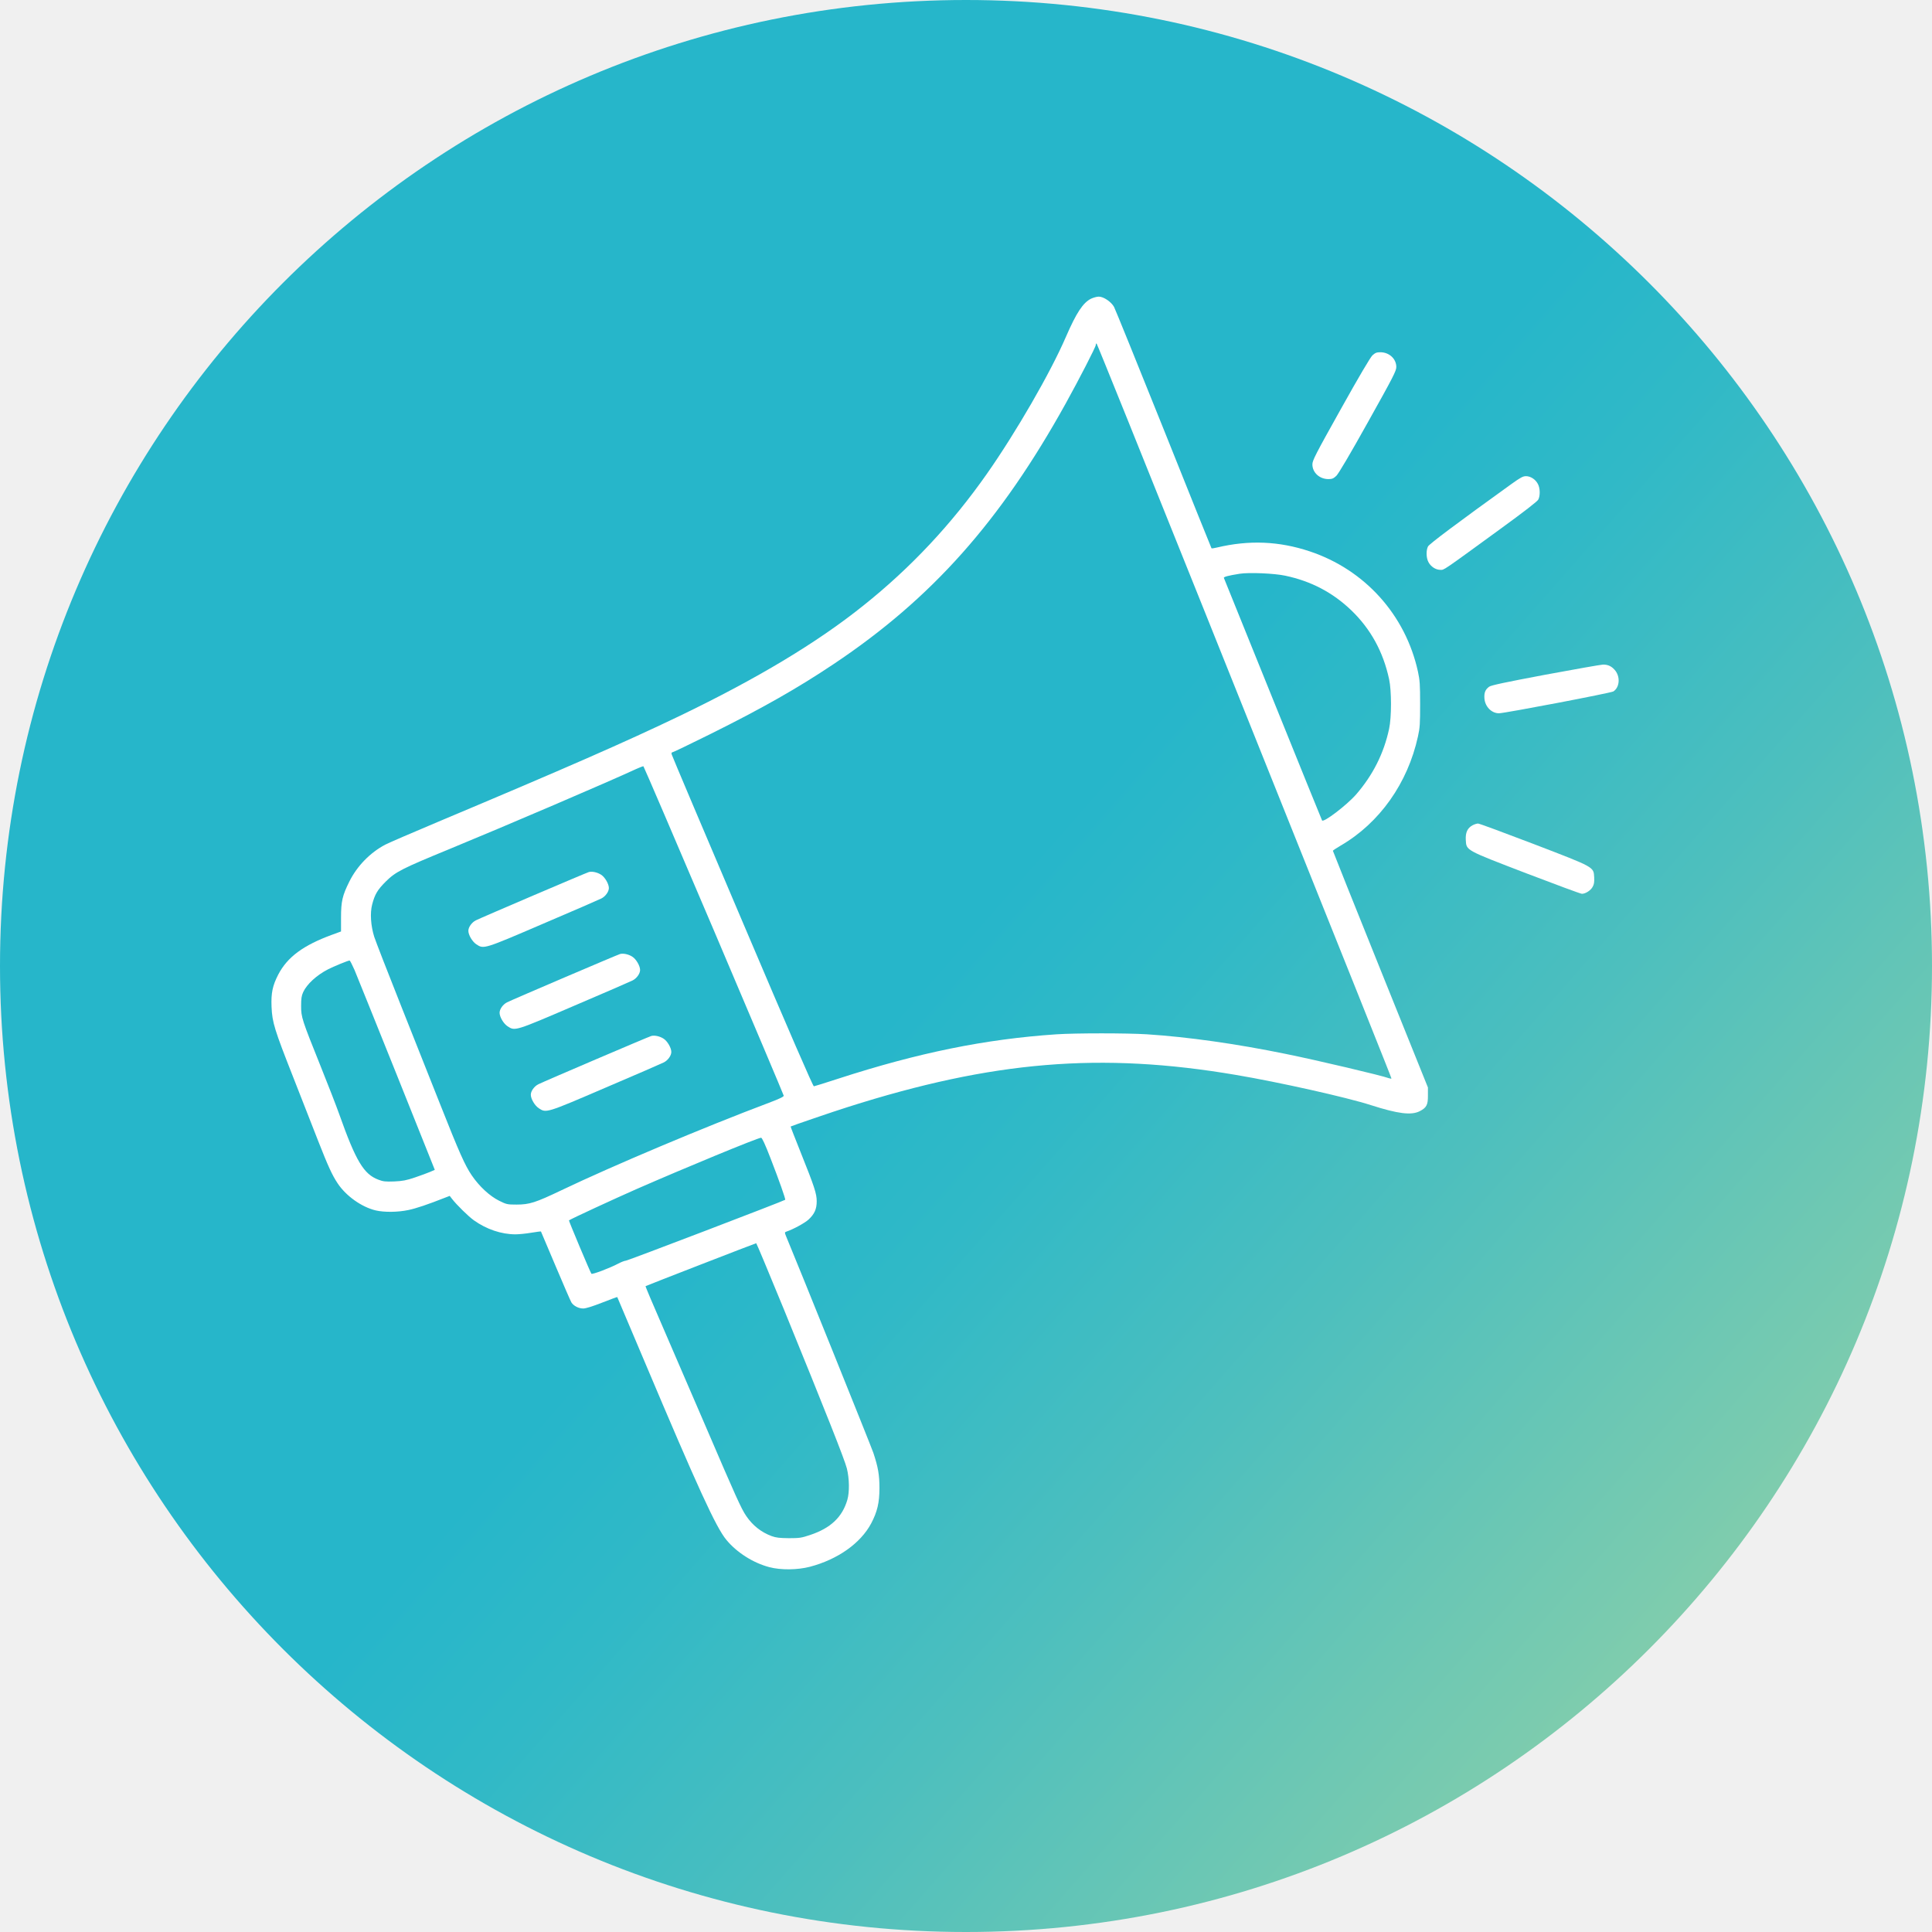
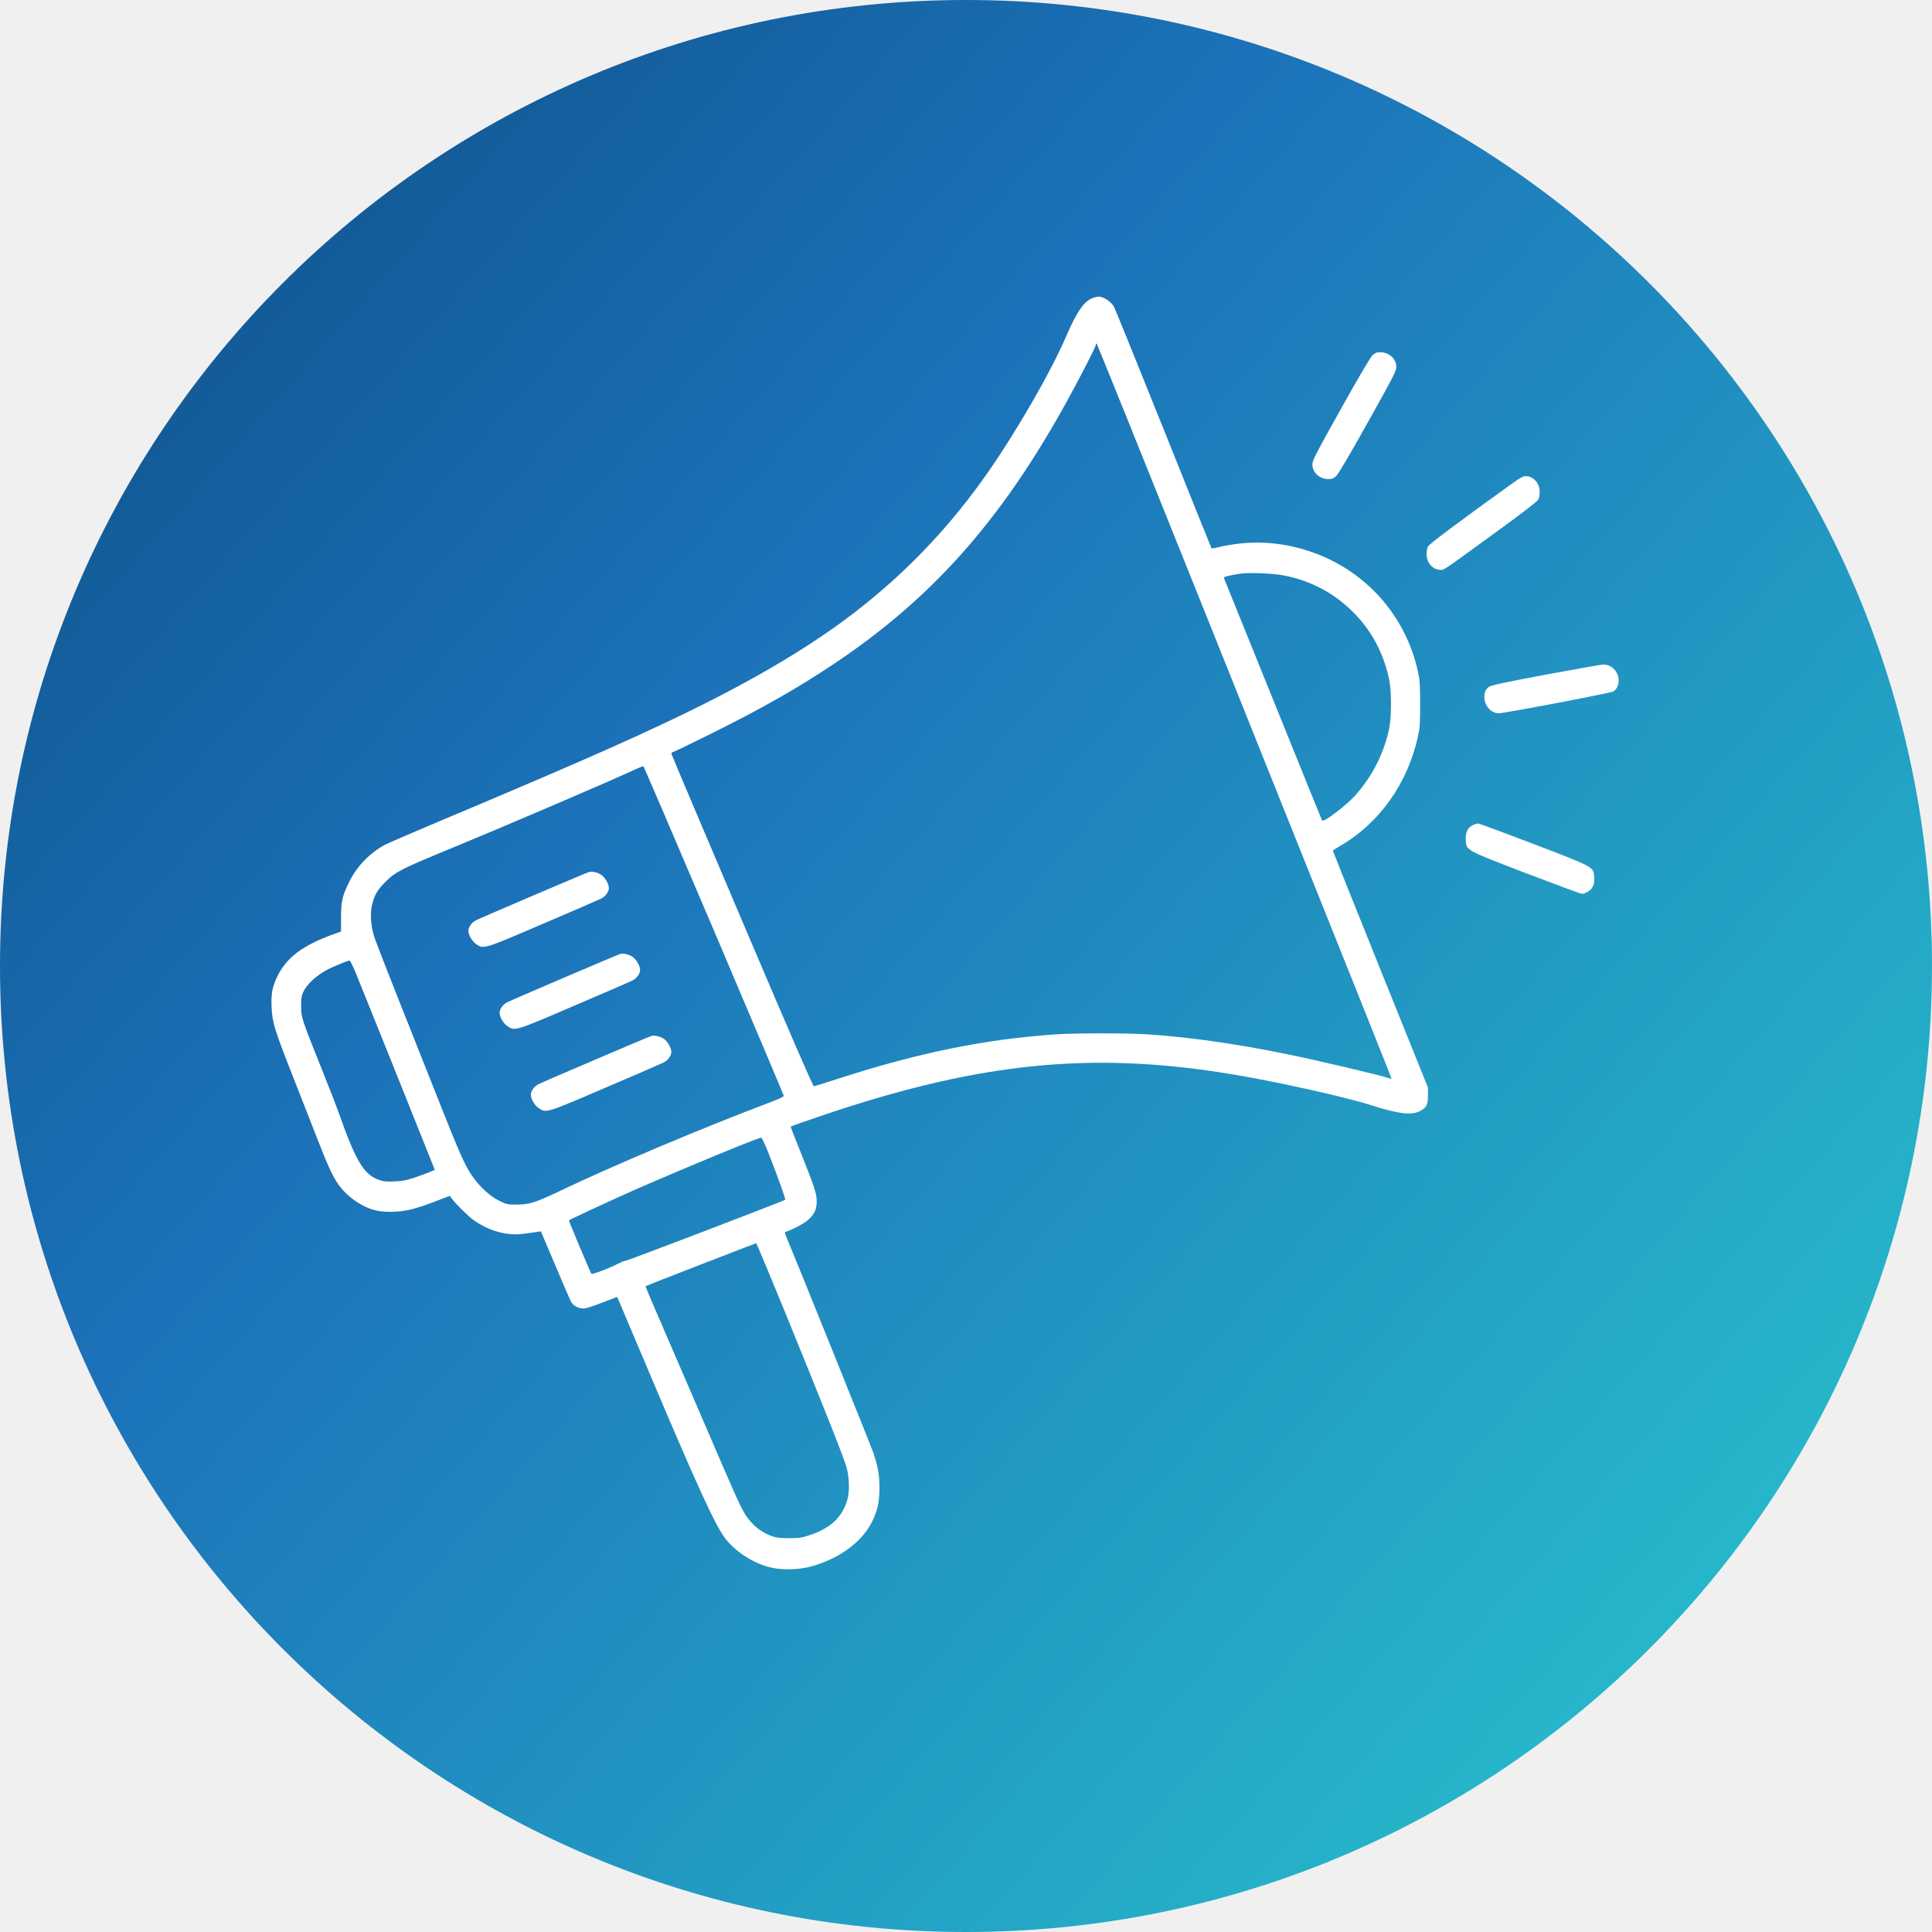
<svg xmlns="http://www.w3.org/2000/svg" width="1980" height="1980" viewBox="0 0 1980 1980" fill="none">
  <g clip-path="url(#clip0_12_9)">
    <path d="M1980 990C1980 443.238 1536.76 0 990 0C443.238 0 0 443.238 0 990C0 1536.76 443.238 1980 990 1980C1536.76 1980 1980 1536.76 1980 990Z" fill="url(#paint0_linear_12_9)" />
    <path d="M1118.2 306.1C1109.9 310.2 1103.1 320.6 1092.5 345C1076.8 381.5 1041.3 443 1011.4 485.6C975.199 537.2 933.499 581.8 884.699 620.7C837.399 658.6 776.299 695.3 696.799 733.6C640.799 760.5 580.999 786.7 449.499 842C423.099 853.1 398.599 863.7 394.899 865.6C379.299 873.8 365.9 887.6 358 903.5C350.9 917.8 349.5 923.7 349.5 940.5V954.6L340.5 957.9C310.7 968.8 294.6 980.8 285.2 998.7C279.3 1010.1 277.7 1017.8 278.3 1032C279 1047.9 281.2 1055 300.7 1104.5C309.8 1127.6 321.199 1156.7 325.999 1169.1C336.199 1195.1 340.4 1204.3 346 1212.7C354.6 1225.7 370.699 1237.1 385.099 1240.5C393.799 1242.5 407.599 1242.4 418.499 1240.1C426.299 1238.5 438.499 1234.4 456.199 1227.4L460.899 1225.6L463.199 1228.6C467.999 1234.8 479.799 1246.4 485.599 1250.6C498.499 1259.8 513.799 1265 528.299 1265C531.699 1265 538.799 1264.3 544.199 1263.4C549.599 1262.5 554.199 1261.9 554.399 1262.1C554.499 1262.3 561.299 1278.2 569.399 1297.5C577.499 1316.7 584.799 1333.5 585.599 1334.8C587.899 1338.4 592.999 1341 597.699 1341C600.399 1341 607.099 1338.9 617.099 1335C625.499 1331.7 632.499 1329.1 632.599 1329.3C632.699 1329.4 644.999 1358.5 659.999 1394C715.099 1524.5 733.699 1565.2 744.399 1578.1C755.099 1591.1 771.999 1601.8 788.499 1606.1C800.299 1609.2 817.299 1609 829.999 1605.7C858.499 1598.2 881.899 1581.7 892.799 1561.3C899.099 1549.3 901.299 1540.1 901.299 1525C901.299 1511.4 899.899 1503.5 894.999 1488.8C892.799 1482.3 817.199 1294.6 805.499 1266.7C804.099 1263.2 804.099 1262.9 805.699 1262.3C813.099 1259.8 824.599 1253.5 828.599 1249.9C834.699 1244.2 836.999 1239.2 836.999 1231.1C836.999 1223.4 834.799 1216.5 820.399 1180.6C814.699 1166.3 810.099 1154.6 810.299 1154.5C811.099 1153.9 854.299 1139.1 868.999 1134.5C1017.4 1087.3 1128.2 1078.1 1266.5 1101.6C1311 1109.1 1380.6 1124.7 1405 1132.6C1432.8 1141.5 1446.3 1143.2 1455 1138.8C1462 1135.2 1463.5 1132.3 1463.4 1122.7V1114.5L1414.7 993.6C1387.9 927 1366 872.3 1366 871.9C1366 871.6 1369.5 869.2 1373.8 866.7C1413.8 843.5 1442.7 802.7 1453.2 754.7C1455.2 745.8 1455.4 741.6 1455.4 721.5C1455.4 701.5 1455.1 697.2 1453.2 688.4C1440.5 630.2 1398.7 583.8 1342.1 565C1310.8 554.6 1280.2 553.3 1247.3 561.1C1244.4 561.8 1241.8 562.2 1241.6 561.9C1241.4 561.7 1219.3 506.8 1192.6 440C1165.8 373.2 1142.9 316.7 1141.7 314.5C1138.8 309.3 1131 304 1126.1 304C1124.1 304 1120.6 305 1118.2 306.1ZM1233 622.7C1395.9 1029 1426 1104.4 1426 1105.2C1426 1105.6 1424.8 1105.5 1423.4 1105C1416.3 1102.3 1350.7 1086.8 1317.7 1080.1C1266.9 1069.7 1217.3 1062.7 1175.5 1060C1154.9 1058.7 1102.5 1058.7 1082.8 1060C1009.9 1064.9 941.299 1078.8 858.999 1105.5C846.099 1109.7 834.899 1113.2 834.099 1113.3C833.199 1113.4 809.499 1058.9 760.899 944.5C721.299 851.5 688.699 774.5 688.399 773.2C687.999 771.8 688.199 771 689.099 771C689.799 771 706.999 762.7 727.399 752.6C780.999 726 817.899 705 854.599 680.4C954.999 613.3 1025.3 534.2 1092.2 413.5C1106.1 388.4 1123 355.5 1123 353.6C1123 352.7 1123.3 352 1123.8 352C1124.2 352 1173.3 473.8 1233 622.7ZM1317.2 590C1343.7 595.6 1365.8 607.2 1384.9 625.5C1404.7 644.6 1417.5 667.8 1423.6 696C1426.2 707.9 1426.2 735.1 1423.6 747C1418.2 772.2 1407 794.3 1389.9 814.1C1380.2 825.2 1356.3 843.4 1354.9 840.8C1354.5 840.1 1331.8 784.1 1304.5 716.5C1277.2 648.8 1254.6 593 1254.3 592.3C1253.8 591.2 1258.6 589.9 1270.5 588C1280.2 586.5 1306.1 587.6 1317.2 590ZM731.599 953.5C770.899 1045.9 803.099 1122.1 803.199 1122.9C803.399 1123.9 798.899 1126.1 787.999 1130.2C722.799 1154.7 627.899 1194.7 574.999 1220C548.799 1232.5 542.599 1234.5 529.399 1234.5C519.799 1234.5 519.099 1234.3 511.599 1230.6C501.899 1225.8 491.199 1215.9 483.499 1204.6C476.499 1194.3 470.699 1181.3 450.999 1131.5C442.199 1109.5 424.099 1063.8 410.699 1030C397.199 996.1 384.999 964.6 383.499 960C379.999 948.7 379.099 935.9 381.399 927C384.099 916.6 386.799 912 395.399 903.4C405.499 893.4 412.099 890.1 460.499 870.2C518.499 846.3 624.299 801 651.999 788.1C655.599 786.5 658.899 785.2 659.399 785.3C659.799 785.5 692.299 861.2 731.599 953.5ZM363.3 994C365.5 999.2 384.899 1047.5 406.499 1101.2L445.599 1198.9L440.799 1201C438.199 1202.1 431.199 1204.7 425.299 1206.7C416.399 1209.7 412.699 1210.4 403.999 1210.8C394.999 1211.1 392.699 1210.9 387.799 1209C372.799 1203.4 364.7 1189.9 347.7 1142C344.7 1133.5 336.099 1111.4 328.699 1093C309.3 1044.7 308.6 1042.5 308.6 1031C308.6 1023.3 309 1020.6 310.7 1016.8C314.5 1008.6 324.4 999.5 336 993.5C341.5 990.6 357.4 984.1 358.3 984.4C358.8 984.5 361 988.8 363.3 994ZM789.799 1187.4C798.499 1209.8 805.299 1229 804.699 1229.6C803.599 1230.7 643.199 1292 641.399 1292C640.199 1292 636.699 1293.4 633.599 1295C625.199 1299.5 606.899 1306.4 606.099 1305.4C604.999 1304.1 582.699 1251 583.099 1250.7C585.499 1249 628.999 1228.9 651.899 1218.8C702.599 1196.6 776.499 1166.1 779.999 1166C780.999 1166 784.099 1172.6 789.799 1187.4ZM803.499 1342.2C846.799 1448.4 865.599 1495.8 867.899 1504.9C870.499 1515.3 870.699 1529.2 868.399 1537.1C863.199 1554.9 851.199 1566.2 829.999 1573.2C821.399 1576.1 819.299 1576.4 808.499 1576.4C798.899 1576.3 795.399 1575.9 790.899 1574.3C780.099 1570.3 771.399 1563.4 764.799 1553.7C759.599 1546.1 754.199 1534 723.499 1462.5C709.499 1430 689.799 1384.4 679.699 1361C669.499 1337.6 661.299 1318.3 661.599 1318.1C661.999 1317.7 774.099 1274.2 774.999 1274.1C775.299 1274 788.099 1304.7 803.499 1342.2Z" fill="white" />
    <path d="M603.5 893.7C601.1 894.3 493 940.5 487.7 943.2C483.5 945.3 480 950.2 480 953.9C480 958.2 484 965 488.2 967.8C495.8 972.8 495.6 972.9 557 946.5C587.5 933.5 614.2 921.9 616.3 920.8C620.5 918.7 624 913.8 624 910.1C624 905.9 620 899 616.1 896.5C612.3 894 606.9 892.8 603.5 893.7Z" fill="white" />
    <path d="M635.5 977.7C633.1 978.3 525 1024.5 519.7 1027.2C515.5 1029.3 512 1034.2 512 1037.9C512 1042.2 516 1049 520.2 1051.8C527.8 1056.8 527.6 1056.9 589 1030.5C619.5 1017.5 646.2 1005.9 648.3 1004.8C652.5 1002.7 656 997.8 656 994.1C656 989.9 652 983 648.1 980.5C644.3 978 638.9 976.8 635.5 977.7Z" fill="white" />
    <path d="M667.5 1061.7C665.1 1062.3 557 1108.5 551.7 1111.2C547.5 1113.3 544 1118.2 544 1121.9C544 1126.2 548 1133 552.2 1135.8C559.8 1140.8 559.6 1140.9 621 1114.5C651.5 1101.5 678.2 1089.9 680.3 1088.8C684.5 1086.7 688 1081.8 688 1078.1C688 1073.9 684 1067 680.1 1064.5C676.3 1062 670.9 1060.8 667.5 1061.7Z" fill="white" />
    <path d="M1406.5 364.2C1404.3 366.4 1392.9 385.6 1374 419.5C1348 466 1345 471.9 1345 475.9C1345 484.3 1352.3 491 1361.4 491C1365.2 491 1366.6 490.4 1369.5 487.7C1371.7 485.6 1383.1 466.4 1402 432.5C1428 386 1431 380.1 1431 376.1C1431 367.7 1423.7 361 1414.6 361C1410.8 361 1409.4 361.6 1406.5 364.2Z" fill="white" />
    <path d="M1549.3 495.8C1493.3 536.1 1464.8 557.5 1463.5 560C1461.4 564 1461.6 571.8 1463.9 576C1466.3 580.7 1471.4 584 1476.1 584C1480.3 584 1476.8 586.4 1538.3 541.6C1562.2 524.2 1575.5 513.9 1576.5 512C1578.6 508 1578.4 500.2 1576.1 496C1573.7 491.3 1568.6 488 1563.9 488C1560.8 488 1558.3 489.4 1549.3 495.8Z" fill="white" />
    <path d="M1583.6 691.5C1542.8 699.2 1528 702.3 1526.1 703.8C1522.2 706.7 1520.9 709.9 1521.3 715.7C1521.9 724.2 1528.6 731 1536.2 731C1542.5 730.9 1651 710.2 1653.5 708.6C1659.7 704.5 1660.7 694.3 1655.6 687.5C1652.1 683 1648.1 681 1642.8 681.1C1640.4 681.2 1613.8 685.9 1583.6 691.5Z" fill="white" />
    <path d="M1509.1 845.8C1503.9 848.6 1501.8 853.2 1502.2 860.8C1502.9 871.7 1501.2 870.8 1564.2 895C1594.3 906.5 1619.9 916 1621.2 916C1624.9 916 1630.2 912.6 1632.2 908.9C1633.7 906.3 1634 904 1633.8 899.2C1633.1 888.3 1634.8 889.2 1571.8 865C1541.7 853.5 1516.1 844 1514.8 844C1513.5 844 1510.9 844.8 1509.1 845.8Z" fill="white" />
  </g>
  <defs>
    <linearGradient id="paint0_linear_12_9" x1="0" y1="0" x2="2099.34" y2="1844.14" gradientUnits="userSpaceOnUse">
-       <stop offset="0.491" stop-color="#26B6CA" />
-       <stop offset="0.56" stop-color="#30B9C7" />
-       <stop offset="0.68" stop-color="#4DBFBE" />
-       <stop offset="0.837" stop-color="#7ACBAF" />
-       <stop offset="1" stop-color="#B1D89E" />
+       <stop stop-color="#0C4C82" />
+       <stop offset="0.359" stop-color="#1C72B9" />
+       <stop offset="0.854" stop-color="#26B6CA" />
+       <stop offset="1" stop-color="#30B9C7" />
    </linearGradient>
    <clipPath id="clip0_12_9">
      <rect width="1980" height="1980" fill="white" />
    </clipPath>
  </defs>
</svg>
